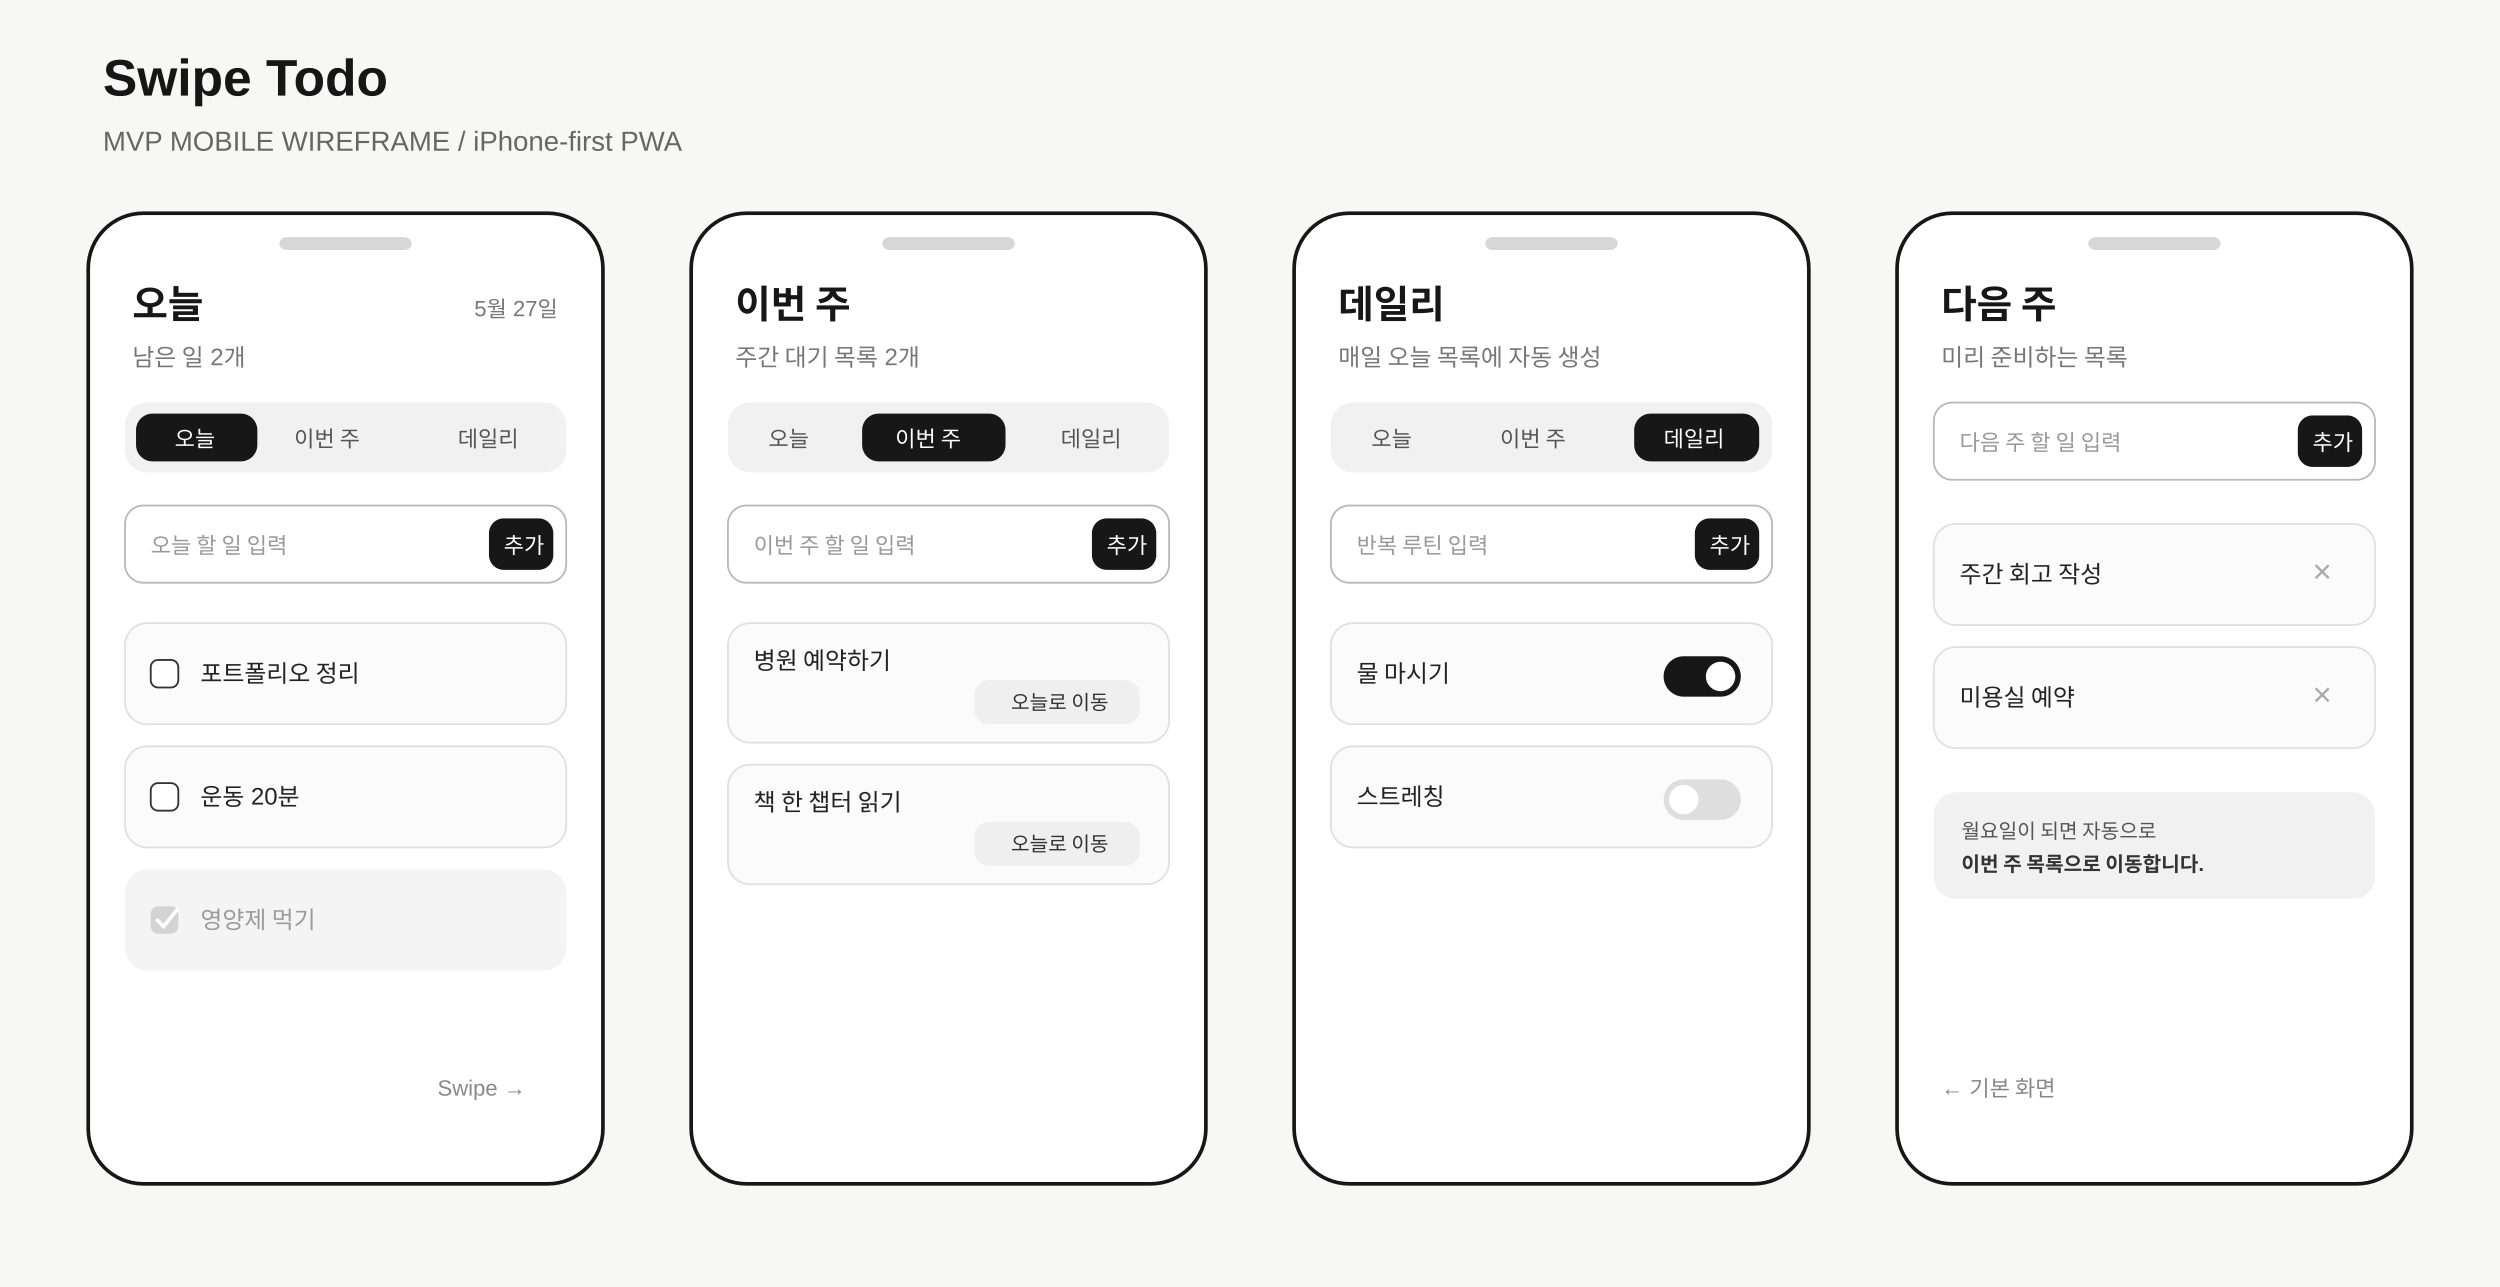
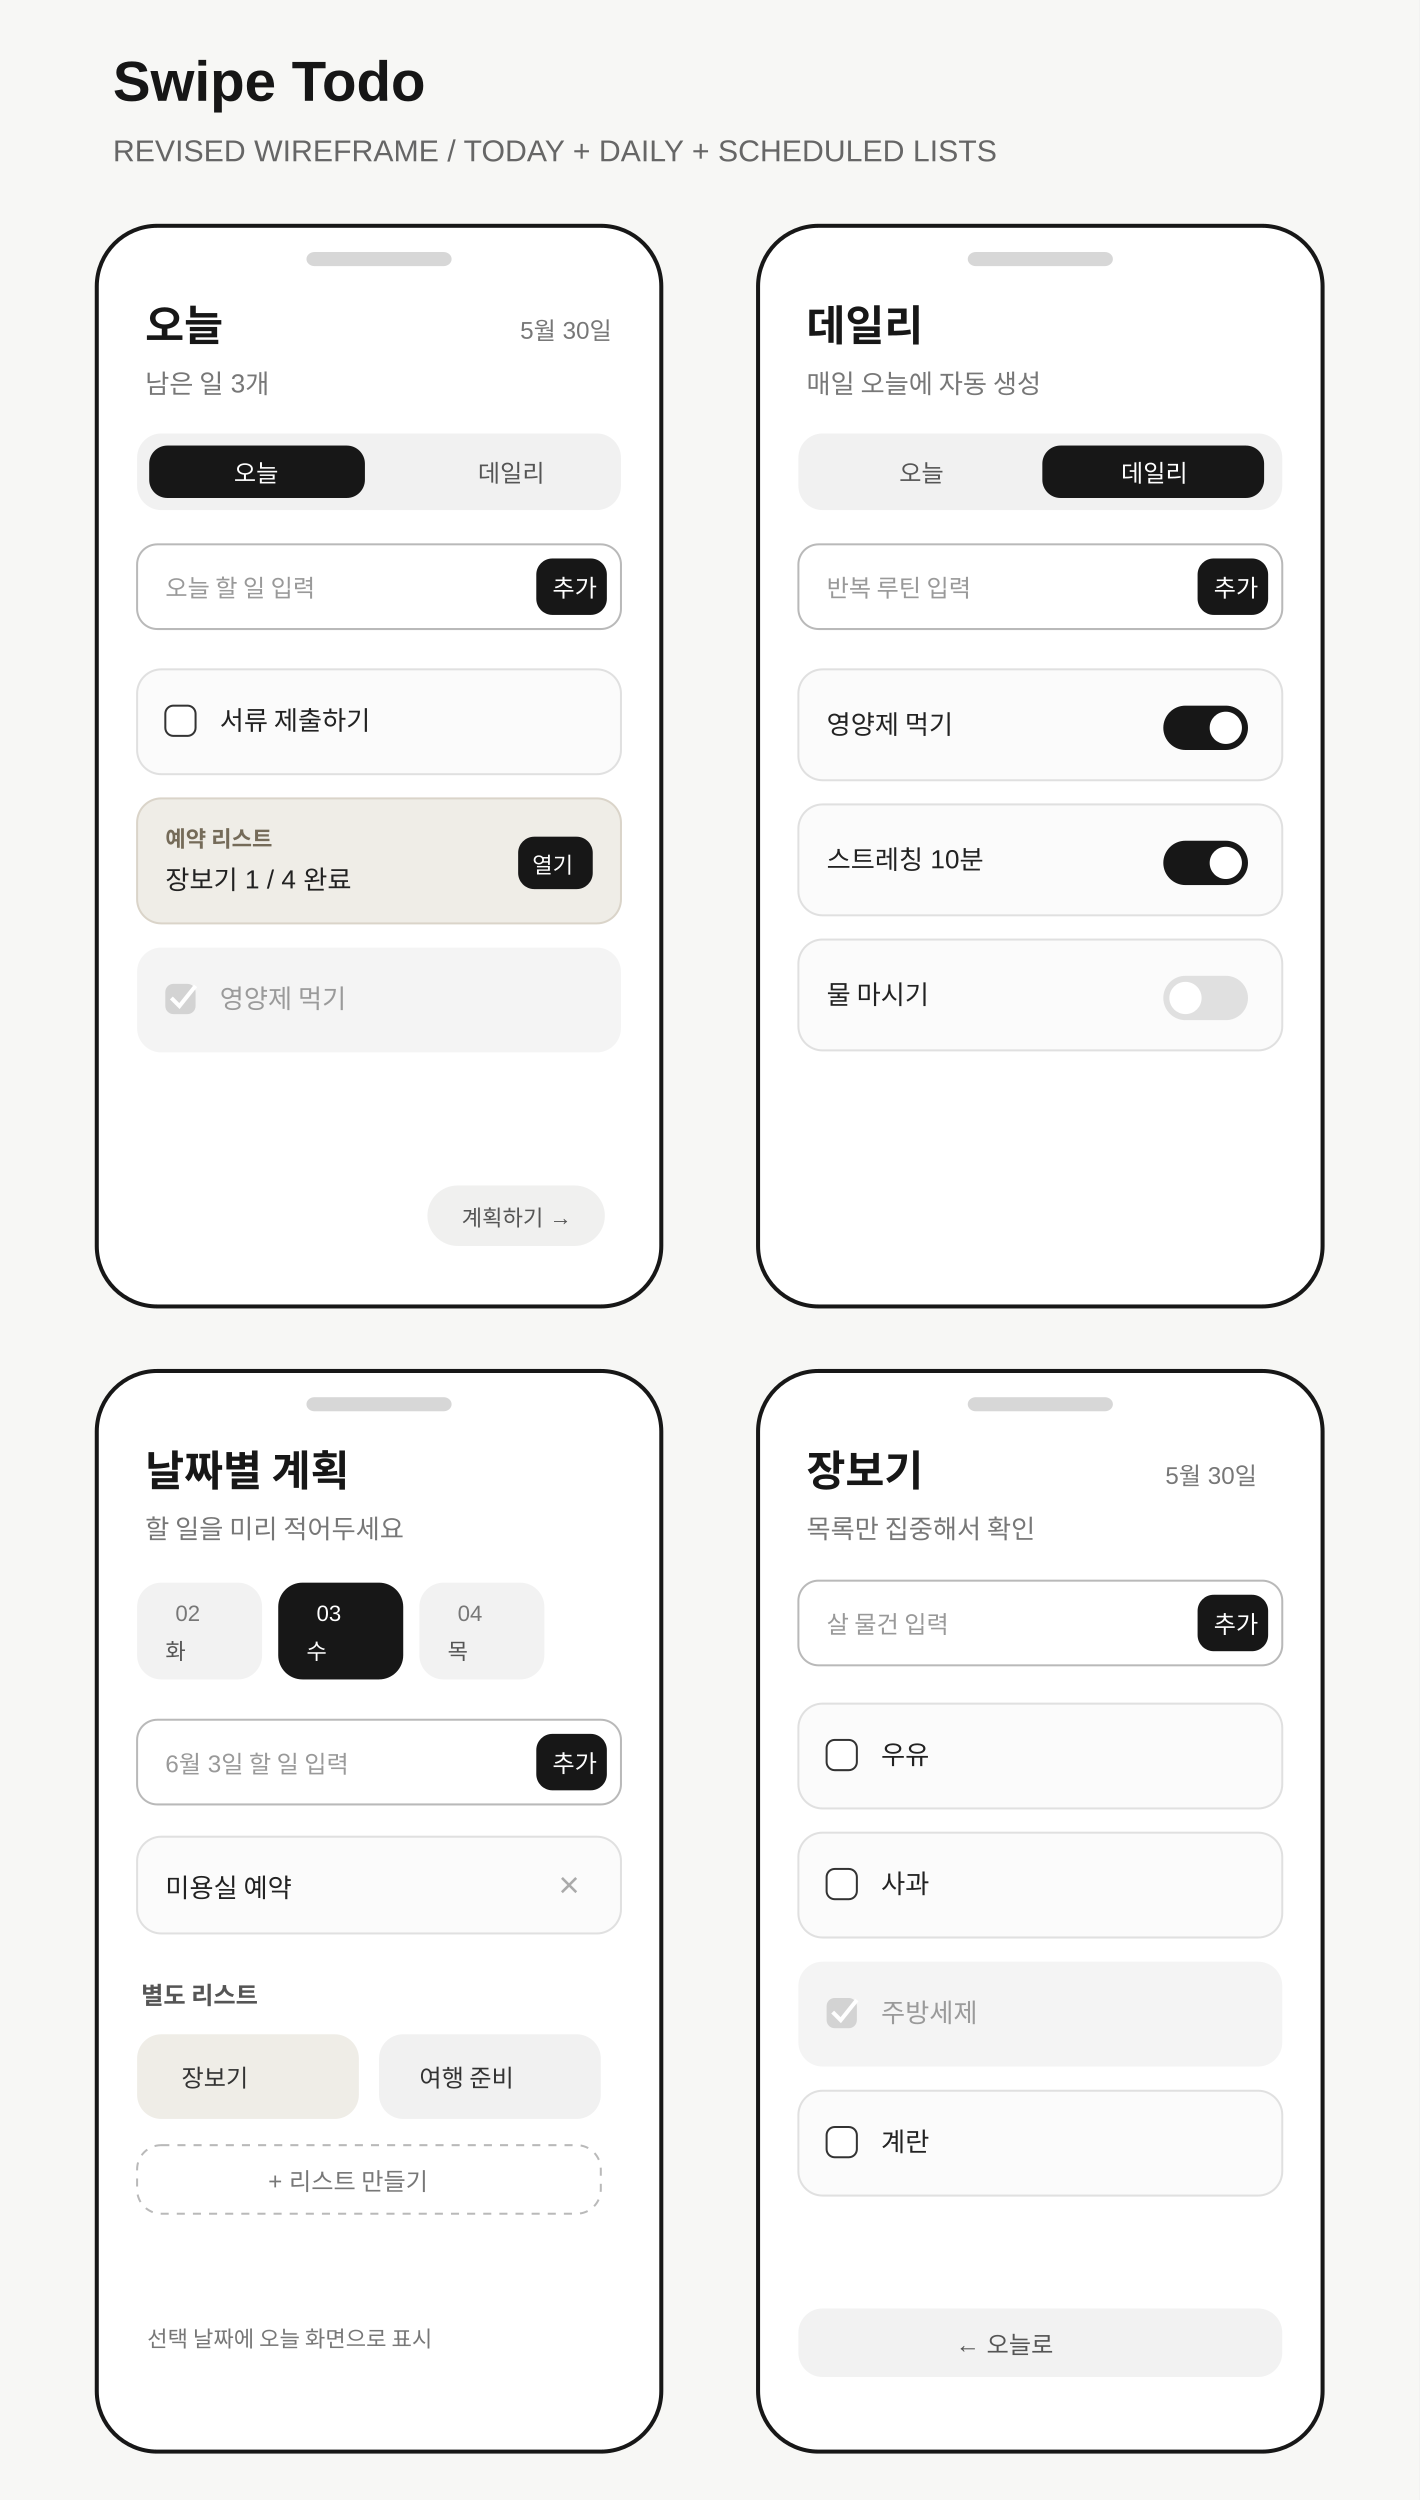
- <svg xmlns="http://www.w3.org/2000/svg" width="1360" height="700" viewBox="0 0 1360 700" role="img" aria-labelledby="title desc">
-   <rect width="1360" height="700" fill="#F7F7F5" />
-   <text x="56" y="52" font-family="Arial, Apple SD Gothic Neo, sans-serif" font-size="28" font-weight="700" fill="#161616">Swipe Todo</text>
-   <text x="56" y="82" font-family="Arial, Apple SD Gothic Neo, sans-serif" font-size="15" fill="#666666">MVP MOBILE WIREFRAME / iPhone-first PWA</text>
-   <g transform="translate(48 116)">
-     <rect width="280" height="528" rx="30" fill="#FFFFFF" stroke="#171717" stroke-width="2" />
+ <svg xmlns="http://www.w3.org/2000/svg" width="704" height="1240" viewBox="0 0 704 1240" role="img" aria-labelledby="title desc">
+   <rect width="704" height="1240" fill="#F7F7F5" />
+   <text x="56" y="50" font-family="Arial, Apple SD Gothic Neo, sans-serif" font-size="28" font-weight="700" fill="#161616">Swipe Todo</text>
+   <text x="56" y="80" font-family="Arial, Apple SD Gothic Neo, sans-serif" font-size="15" fill="#666666">REVISED WIREFRAME / TODAY + DAILY + SCHEDULED LISTS</text>
+   <g transform="translate(48 112)">
+     <rect width="280" height="536" rx="30" fill="#FFFFFF" stroke="#171717" stroke-width="2" />
    <rect x="104" y="13" width="72" height="7" rx="4" fill="#D7D7D7" />
    <text x="24" y="57" font-family="Arial, Apple SD Gothic Neo, sans-serif" font-size="21" font-weight="700" fill="#171717">오늘</text>
-     <text x="210" y="56" font-family="Arial, Apple SD Gothic Neo, sans-serif" font-size="12" fill="#777777">5월 27일</text>
-     <text x="24" y="83" font-family="Arial, Apple SD Gothic Neo, sans-serif" font-size="13" fill="#777777">남은 일 2개</text>
+     <text x="210" y="56" font-family="Arial, Apple SD Gothic Neo, sans-serif" font-size="12" fill="#777777">5월 30일</text>
+     <text x="24" y="83" font-family="Arial, Apple SD Gothic Neo, sans-serif" font-size="13" fill="#777777">남은 일 3개</text>
    <rect x="20" y="103" width="240" height="38" rx="12" fill="#F1F1F1" />
-     <rect x="26" y="109" width="66" height="26" rx="9" fill="#171717" />
-     <text x="47" y="127" font-family="Arial, Apple SD Gothic Neo, sans-serif" font-size="12" fill="#FFFFFF">오늘</text>
-     <text x="112" y="127" font-family="Arial, Apple SD Gothic Neo, sans-serif" font-size="12" fill="#555555">이번 주</text>
-     <text x="201" y="127" font-family="Arial, Apple SD Gothic Neo, sans-serif" font-size="12" fill="#555555">데일리</text>
-     <rect x="20" y="159" width="240" height="42" rx="10" fill="#FFFFFF" stroke="#B9B9B9" />
-     <text x="34" y="185" font-family="Arial, Apple SD Gothic Neo, sans-serif" font-size="12" fill="#999999">오늘 할 일 입력</text>
-     <rect x="218" y="166" width="35" height="28" rx="8" fill="#171717" />
-     <text x="226" y="185" font-family="Arial, Apple SD Gothic Neo, sans-serif" font-size="12" fill="#FFFFFF">추가</text>
-     <rect x="20" y="223" width="240" height="55" rx="12" fill="#FBFBFB" stroke="#E0E0E0" />
-     <rect x="34" y="243" width="15" height="15" rx="4" fill="#FFFFFF" stroke="#333333" />
-     <text x="61" y="255" font-family="Arial, Apple SD Gothic Neo, sans-serif" font-size="13" fill="#222222">포트폴리오 정리</text>
-     <rect x="20" y="290" width="240" height="55" rx="12" fill="#FBFBFB" stroke="#E0E0E0" />
-     <rect x="34" y="310" width="15" height="15" rx="4" fill="#FFFFFF" stroke="#333333" />
-     <text x="61" y="322" font-family="Arial, Apple SD Gothic Neo, sans-serif" font-size="13" fill="#222222">운동 20분</text>
-     <rect x="20" y="357" width="240" height="55" rx="12" fill="#F4F4F4" />
-     <rect x="34" y="377" width="15" height="15" rx="4" fill="#D3D3D3" />
-     <path d="M37 384 l4 4 8 -10" stroke="#FFFFFF" stroke-width="2" fill="none" />
-     <text x="61" y="389" font-family="Arial, Apple SD Gothic Neo, sans-serif" font-size="13" fill="#9A9A9A">영양제 먹기</text>
-     <text x="190" y="480" font-family="Arial, Apple SD Gothic Neo, sans-serif" font-size="12" fill="#888888">Swipe →</text>
+     <rect x="26" y="109" width="107" height="26" rx="9" fill="#171717" />
+     <text x="68" y="127" font-family="Arial, Apple SD Gothic Neo, sans-serif" font-size="12" fill="#FFFFFF">오늘</text>
+     <text x="189" y="127" font-family="Arial, Apple SD Gothic Neo, sans-serif" font-size="12" fill="#555555">데일리</text>
+     <rect x="20" y="158" width="240" height="42" rx="10" fill="#FFFFFF" stroke="#B9B9B9" />
+     <text x="34" y="184" font-family="Arial, Apple SD Gothic Neo, sans-serif" font-size="12" fill="#999999">오늘 할 일 입력</text>
+     <rect x="218" y="165" width="35" height="28" rx="8" fill="#171717" />
+     <text x="226" y="184" font-family="Arial, Apple SD Gothic Neo, sans-serif" font-size="12" fill="#FFFFFF">추가</text>
+     <rect x="20" y="220" width="240" height="52" rx="12" fill="#FBFBFB" stroke="#E0E0E0" />
+     <rect x="34" y="238" width="15" height="15" rx="4" fill="#FFFFFF" stroke="#333333" />
+     <text x="61" y="250" font-family="Arial, Apple SD Gothic Neo, sans-serif" font-size="13" fill="#222222">서류 제출하기</text>
+     <rect x="20" y="284" width="240" height="62" rx="12" fill="#EFEDE7" stroke="#DAD4C9" />
+     <text x="34" y="308" font-family="Arial, Apple SD Gothic Neo, sans-serif" font-size="11" font-weight="700" fill="#756B59">예약 리스트</text>
+     <text x="34" y="329" font-family="Arial, Apple SD Gothic Neo, sans-serif" font-size="13" fill="#222222">장보기  1 / 4 완료</text>
+     <rect x="209" y="303" width="37" height="26" rx="8" fill="#171717" />
+     <text x="216" y="321" font-family="Arial, Apple SD Gothic Neo, sans-serif" font-size="11" fill="#FFFFFF">열기</text>
+     <rect x="20" y="358" width="240" height="52" rx="12" fill="#F4F4F4" />
+     <rect x="34" y="376" width="15" height="15" rx="4" fill="#D3D3D3" />
+     <path d="M37 383 l4 4 8 -10" stroke="#FFFFFF" stroke-width="2" fill="none" />
+     <text x="61" y="388" font-family="Arial, Apple SD Gothic Neo, sans-serif" font-size="13" fill="#9A9A9A">영양제 먹기</text>
+     <rect x="164" y="476" width="88" height="30" rx="15" fill="#F0F0EF" />
+     <text x="181" y="496" font-family="Arial, Apple SD Gothic Neo, sans-serif" font-size="11" fill="#555555">계획하기 →</text>
  </g>
-   <g transform="translate(376 116)">
-     <rect width="280" height="528" rx="30" fill="#FFFFFF" stroke="#171717" stroke-width="2" />
-     <rect x="104" y="13" width="72" height="7" rx="4" fill="#D7D7D7" />
-     <text x="24" y="57" font-family="Arial, Apple SD Gothic Neo, sans-serif" font-size="21" font-weight="700" fill="#171717">이번 주</text>
-     <text x="24" y="83" font-family="Arial, Apple SD Gothic Neo, sans-serif" font-size="13" fill="#777777">주간 대기 목록 2개</text>
-     <rect x="20" y="103" width="240" height="38" rx="12" fill="#F1F1F1" />
-     <text x="42" y="127" font-family="Arial, Apple SD Gothic Neo, sans-serif" font-size="12" fill="#555555">오늘</text>
-     <rect x="93" y="109" width="78" height="26" rx="9" fill="#171717" />
-     <text x="111" y="127" font-family="Arial, Apple SD Gothic Neo, sans-serif" font-size="12" fill="#FFFFFF">이번 주</text>
-     <text x="201" y="127" font-family="Arial, Apple SD Gothic Neo, sans-serif" font-size="12" fill="#555555">데일리</text>
-     <rect x="20" y="159" width="240" height="42" rx="10" fill="#FFFFFF" stroke="#B9B9B9" />
-     <text x="34" y="185" font-family="Arial, Apple SD Gothic Neo, sans-serif" font-size="12" fill="#999999">이번 주 할 일 입력</text>
-     <rect x="218" y="166" width="35" height="28" rx="8" fill="#171717" />
-     <text x="226" y="185" font-family="Arial, Apple SD Gothic Neo, sans-serif" font-size="12" fill="#FFFFFF">추가</text>
-     <rect x="20" y="223" width="240" height="65" rx="12" fill="#FBFBFB" stroke="#E0E0E0" />
-     <text x="34" y="248" font-family="Arial, Apple SD Gothic Neo, sans-serif" font-size="13" fill="#222222">병원 예약하기</text>
-     <rect x="154" y="254" width="90" height="24" rx="8" fill="#EFEFEF" />
-     <text x="174" y="270" font-family="Arial, Apple SD Gothic Neo, sans-serif" font-size="11" fill="#333333">오늘로 이동</text>
-     <rect x="20" y="300" width="240" height="65" rx="12" fill="#FBFBFB" stroke="#E0E0E0" />
-     <text x="34" y="325" font-family="Arial, Apple SD Gothic Neo, sans-serif" font-size="13" fill="#222222">책 한 챕터 읽기</text>
-     <rect x="154" y="331" width="90" height="24" rx="8" fill="#EFEFEF" />
-     <text x="174" y="347" font-family="Arial, Apple SD Gothic Neo, sans-serif" font-size="11" fill="#333333">오늘로 이동</text>
-   </g>
-   <g transform="translate(704 116)">
-     <rect width="280" height="528" rx="30" fill="#FFFFFF" stroke="#171717" stroke-width="2" />
+   <g transform="translate(376 112)">
+     <rect width="280" height="536" rx="30" fill="#FFFFFF" stroke="#171717" stroke-width="2" />
    <rect x="104" y="13" width="72" height="7" rx="4" fill="#D7D7D7" />
    <text x="24" y="57" font-family="Arial, Apple SD Gothic Neo, sans-serif" font-size="21" font-weight="700" fill="#171717">데일리</text>
-     <text x="24" y="83" font-family="Arial, Apple SD Gothic Neo, sans-serif" font-size="13" fill="#777777">매일 오늘 목록에 자동 생성</text>
+     <text x="24" y="83" font-family="Arial, Apple SD Gothic Neo, sans-serif" font-size="13" fill="#777777">매일 오늘에 자동 생성</text>
    <rect x="20" y="103" width="240" height="38" rx="12" fill="#F1F1F1" />
-     <text x="42" y="127" font-family="Arial, Apple SD Gothic Neo, sans-serif" font-size="12" fill="#555555">오늘</text>
-     <text x="112" y="127" font-family="Arial, Apple SD Gothic Neo, sans-serif" font-size="12" fill="#555555">이번 주</text>
-     <rect x="185" y="109" width="68" height="26" rx="9" fill="#171717" />
-     <text x="201" y="127" font-family="Arial, Apple SD Gothic Neo, sans-serif" font-size="12" fill="#FFFFFF">데일리</text>
-     <rect x="20" y="159" width="240" height="42" rx="10" fill="#FFFFFF" stroke="#B9B9B9" />
-     <text x="34" y="185" font-family="Arial, Apple SD Gothic Neo, sans-serif" font-size="12" fill="#999999">반복 루틴 입력</text>
-     <rect x="218" y="166" width="35" height="28" rx="8" fill="#171717" />
-     <text x="226" y="185" font-family="Arial, Apple SD Gothic Neo, sans-serif" font-size="12" fill="#FFFFFF">추가</text>
-     <rect x="20" y="223" width="240" height="55" rx="12" fill="#FBFBFB" stroke="#E0E0E0" />
-     <text x="34" y="255" font-family="Arial, Apple SD Gothic Neo, sans-serif" font-size="13" fill="#222222">물 마시기</text>
-     <rect x="201" y="241" width="42" height="22" rx="11" fill="#171717" />
-     <circle cx="232" cy="252" r="8" fill="#FFFFFF" />
-     <rect x="20" y="290" width="240" height="55" rx="12" fill="#FBFBFB" stroke="#E0E0E0" />
-     <text x="34" y="322" font-family="Arial, Apple SD Gothic Neo, sans-serif" font-size="13" fill="#222222">스트레칭</text>
-     <rect x="201" y="308" width="42" height="22" rx="11" fill="#DEDEDE" />
-     <circle cx="212" cy="319" r="8" fill="#FFFFFF" />
+     <text x="70" y="127" font-family="Arial, Apple SD Gothic Neo, sans-serif" font-size="12" fill="#555555">오늘</text>
+     <rect x="141" y="109" width="110" height="26" rx="9" fill="#171717" />
+     <text x="180" y="127" font-family="Arial, Apple SD Gothic Neo, sans-serif" font-size="12" fill="#FFFFFF">데일리</text>
+     <rect x="20" y="158" width="240" height="42" rx="10" fill="#FFFFFF" stroke="#B9B9B9" />
+     <text x="34" y="184" font-family="Arial, Apple SD Gothic Neo, sans-serif" font-size="12" fill="#999999">반복 루틴 입력</text>
+     <rect x="218" y="165" width="35" height="28" rx="8" fill="#171717" />
+     <text x="226" y="184" font-family="Arial, Apple SD Gothic Neo, sans-serif" font-size="12" fill="#FFFFFF">추가</text>
+     <rect x="20" y="220" width="240" height="55" rx="12" fill="#FBFBFB" stroke="#E0E0E0" />
+     <text x="34" y="252" font-family="Arial, Apple SD Gothic Neo, sans-serif" font-size="13" fill="#222222">영양제 먹기</text>
+     <rect x="201" y="238" width="42" height="22" rx="11" fill="#171717" />
+     <circle cx="232" cy="249" r="8" fill="#FFFFFF" />
+     <rect x="20" y="287" width="240" height="55" rx="12" fill="#FBFBFB" stroke="#E0E0E0" />
+     <text x="34" y="319" font-family="Arial, Apple SD Gothic Neo, sans-serif" font-size="13" fill="#222222">스트레칭 10분</text>
+     <rect x="201" y="305" width="42" height="22" rx="11" fill="#171717" />
+     <circle cx="232" cy="316" r="8" fill="#FFFFFF" />
+     <rect x="20" y="354" width="240" height="55" rx="12" fill="#FBFBFB" stroke="#E0E0E0" />
+     <text x="34" y="386" font-family="Arial, Apple SD Gothic Neo, sans-serif" font-size="13" fill="#222222">물 마시기</text>
+     <rect x="201" y="372" width="42" height="22" rx="11" fill="#E0E0E0" />
+     <circle cx="212" cy="383" r="8" fill="#FFFFFF" />
  </g>
-   <g transform="translate(1032 116)">
-     <rect width="280" height="528" rx="30" fill="#FFFFFF" stroke="#171717" stroke-width="2" />
+   <g transform="translate(48 680)">
+     <rect width="280" height="536" rx="30" fill="#FFFFFF" stroke="#171717" stroke-width="2" />
    <rect x="104" y="13" width="72" height="7" rx="4" fill="#D7D7D7" />
-     <text x="24" y="57" font-family="Arial, Apple SD Gothic Neo, sans-serif" font-size="21" font-weight="700" fill="#171717">다음 주</text>
-     <text x="24" y="83" font-family="Arial, Apple SD Gothic Neo, sans-serif" font-size="13" fill="#777777">미리 준비하는 목록</text>
-     <rect x="20" y="103" width="240" height="42" rx="10" fill="#FFFFFF" stroke="#B9B9B9" />
-     <text x="34" y="129" font-family="Arial, Apple SD Gothic Neo, sans-serif" font-size="12" fill="#999999">다음 주 할 일 입력</text>
-     <rect x="218" y="110" width="35" height="28" rx="8" fill="#171717" />
-     <text x="226" y="129" font-family="Arial, Apple SD Gothic Neo, sans-serif" font-size="12" fill="#FFFFFF">추가</text>
-     <rect x="20" y="169" width="240" height="55" rx="12" fill="#FBFBFB" stroke="#E0E0E0" />
-     <text x="34" y="201" font-family="Arial, Apple SD Gothic Neo, sans-serif" font-size="13" fill="#222222">주간 회고 작성</text>
-     <text x="226" y="201" font-family="Arial, Apple SD Gothic Neo, sans-serif" font-size="18" fill="#AAAAAA">×</text>
-     <rect x="20" y="236" width="240" height="55" rx="12" fill="#FBFBFB" stroke="#E0E0E0" />
-     <text x="34" y="268" font-family="Arial, Apple SD Gothic Neo, sans-serif" font-size="13" fill="#222222">미용실 예약</text>
-     <text x="226" y="268" font-family="Arial, Apple SD Gothic Neo, sans-serif" font-size="18" fill="#AAAAAA">×</text>
-     <rect x="20" y="315" width="240" height="58" rx="12" fill="#F1F1F1" />
-     <text x="35" y="340" font-family="Arial, Apple SD Gothic Neo, sans-serif" font-size="11" fill="#555555">월요일이 되면 자동으로</text>
-     <text x="35" y="358" font-family="Arial, Apple SD Gothic Neo, sans-serif" font-size="11" font-weight="700" fill="#333333">이번 주 목록으로 이동합니다.</text>
-     <text x="24" y="480" font-family="Arial, Apple SD Gothic Neo, sans-serif" font-size="12" fill="#888888">← 기본 화면</text>
+     <text x="24" y="57" font-family="Arial, Apple SD Gothic Neo, sans-serif" font-size="21" font-weight="700" fill="#171717">날짜별 계획</text>
+     <text x="24" y="83" font-family="Arial, Apple SD Gothic Neo, sans-serif" font-size="13" fill="#777777">할 일을 미리 적어두세요</text>
+     <rect x="20" y="105" width="62" height="48" rx="12" fill="#F2F2F2" />
+     <text x="39" y="124" font-family="Arial, Apple SD Gothic Neo, sans-serif" font-size="11" fill="#777777">02</text>
+     <text x="34" y="143" font-family="Arial, Apple SD Gothic Neo, sans-serif" font-size="11" fill="#555555">화</text>
+     <rect x="90" y="105" width="62" height="48" rx="12" fill="#171717" />
+     <text x="109" y="124" font-family="Arial, Apple SD Gothic Neo, sans-serif" font-size="11" fill="#FFFFFF">03</text>
+     <text x="104" y="143" font-family="Arial, Apple SD Gothic Neo, sans-serif" font-size="11" fill="#FFFFFF">수</text>
+     <rect x="160" y="105" width="62" height="48" rx="12" fill="#F2F2F2" />
+     <text x="179" y="124" font-family="Arial, Apple SD Gothic Neo, sans-serif" font-size="11" fill="#777777">04</text>
+     <text x="174" y="143" font-family="Arial, Apple SD Gothic Neo, sans-serif" font-size="11" fill="#555555">목</text>
+     <rect x="20" y="173" width="240" height="42" rx="10" fill="#FFFFFF" stroke="#B9B9B9" />
+     <text x="34" y="199" font-family="Arial, Apple SD Gothic Neo, sans-serif" font-size="12" fill="#999999">6월 3일 할 일 입력</text>
+     <rect x="218" y="180" width="35" height="28" rx="8" fill="#171717" />
+     <text x="226" y="199" font-family="Arial, Apple SD Gothic Neo, sans-serif" font-size="12" fill="#FFFFFF">추가</text>
+     <rect x="20" y="231" width="240" height="48" rx="12" fill="#FBFBFB" stroke="#E0E0E0" />
+     <text x="34" y="261" font-family="Arial, Apple SD Gothic Neo, sans-serif" font-size="13" fill="#222222">미용실 예약</text>
+     <text x="229" y="261" font-family="Arial, Apple SD Gothic Neo, sans-serif" font-size="18" fill="#AAAAAA">×</text>
+     <text x="22" y="314" font-family="Arial, Apple SD Gothic Neo, sans-serif" font-size="12" font-weight="700" fill="#555555">별도 리스트</text>
+     <rect x="20" y="329" width="110" height="42" rx="12" fill="#EFEDE7" />
+     <text x="42" y="355" font-family="Arial, Apple SD Gothic Neo, sans-serif" font-size="12" fill="#333333">장보기</text>
+     <rect x="140" y="329" width="110" height="42" rx="12" fill="#F1F1F1" />
+     <text x="160" y="355" font-family="Arial, Apple SD Gothic Neo, sans-serif" font-size="12" fill="#333333">여행 준비</text>
+     <rect x="20" y="384" width="230" height="34" rx="12" fill="#FFFFFF" stroke="#B9B9B9" stroke-dasharray="4 4" />
+     <text x="85" y="406" font-family="Arial, Apple SD Gothic Neo, sans-serif" font-size="12" fill="#777777">+ 리스트 만들기</text>
+     <text x="25" y="484" font-family="Arial, Apple SD Gothic Neo, sans-serif" font-size="11" fill="#777777">선택 날짜에 오늘 화면으로 표시</text>
+   </g>
+   <g transform="translate(376 680)">
+     <rect width="280" height="536" rx="30" fill="#FFFFFF" stroke="#171717" stroke-width="2" />
+     <rect x="104" y="13" width="72" height="7" rx="4" fill="#D7D7D7" />
+     <text x="24" y="57" font-family="Arial, Apple SD Gothic Neo, sans-serif" font-size="21" font-weight="700" fill="#171717">장보기</text>
+     <text x="202" y="56" font-family="Arial, Apple SD Gothic Neo, sans-serif" font-size="12" fill="#777777">5월 30일</text>
+     <text x="24" y="83" font-family="Arial, Apple SD Gothic Neo, sans-serif" font-size="13" fill="#777777">목록만 집중해서 확인</text>
+     <rect x="20" y="104" width="240" height="42" rx="10" fill="#FFFFFF" stroke="#B9B9B9" />
+     <text x="34" y="130" font-family="Arial, Apple SD Gothic Neo, sans-serif" font-size="12" fill="#999999">살 물건 입력</text>
+     <rect x="218" y="111" width="35" height="28" rx="8" fill="#171717" />
+     <text x="226" y="130" font-family="Arial, Apple SD Gothic Neo, sans-serif" font-size="12" fill="#FFFFFF">추가</text>
+     <rect x="20" y="165" width="240" height="52" rx="12" fill="#FBFBFB" stroke="#E0E0E0" />
+     <rect x="34" y="183" width="15" height="15" rx="4" fill="#FFFFFF" stroke="#333333" />
+     <text x="61" y="195" font-family="Arial, Apple SD Gothic Neo, sans-serif" font-size="13" fill="#222222">우유</text>
+     <rect x="20" y="229" width="240" height="52" rx="12" fill="#FBFBFB" stroke="#E0E0E0" />
+     <rect x="34" y="247" width="15" height="15" rx="4" fill="#FFFFFF" stroke="#333333" />
+     <text x="61" y="259" font-family="Arial, Apple SD Gothic Neo, sans-serif" font-size="13" fill="#222222">사과</text>
+     <rect x="20" y="293" width="240" height="52" rx="12" fill="#F4F4F4" />
+     <rect x="34" y="311" width="15" height="15" rx="4" fill="#D3D3D3" />
+     <path d="M37 318 l4 4 8 -10" stroke="#FFFFFF" stroke-width="2" fill="none" />
+     <text x="61" y="323" font-family="Arial, Apple SD Gothic Neo, sans-serif" font-size="13" fill="#9A9A9A">주방세제</text>
+     <rect x="20" y="357" width="240" height="52" rx="12" fill="#FBFBFB" stroke="#E0E0E0" />
+     <rect x="34" y="375" width="15" height="15" rx="4" fill="#FFFFFF" stroke="#333333" />
+     <text x="61" y="387" font-family="Arial, Apple SD Gothic Neo, sans-serif" font-size="13" fill="#222222">계란</text>
+     <rect x="20" y="465" width="240" height="34" rx="12" fill="#F2F2F2" />
+     <text x="98" y="487" font-family="Arial, Apple SD Gothic Neo, sans-serif" font-size="12" fill="#555555">← 오늘로</text>
  </g>
</svg>
